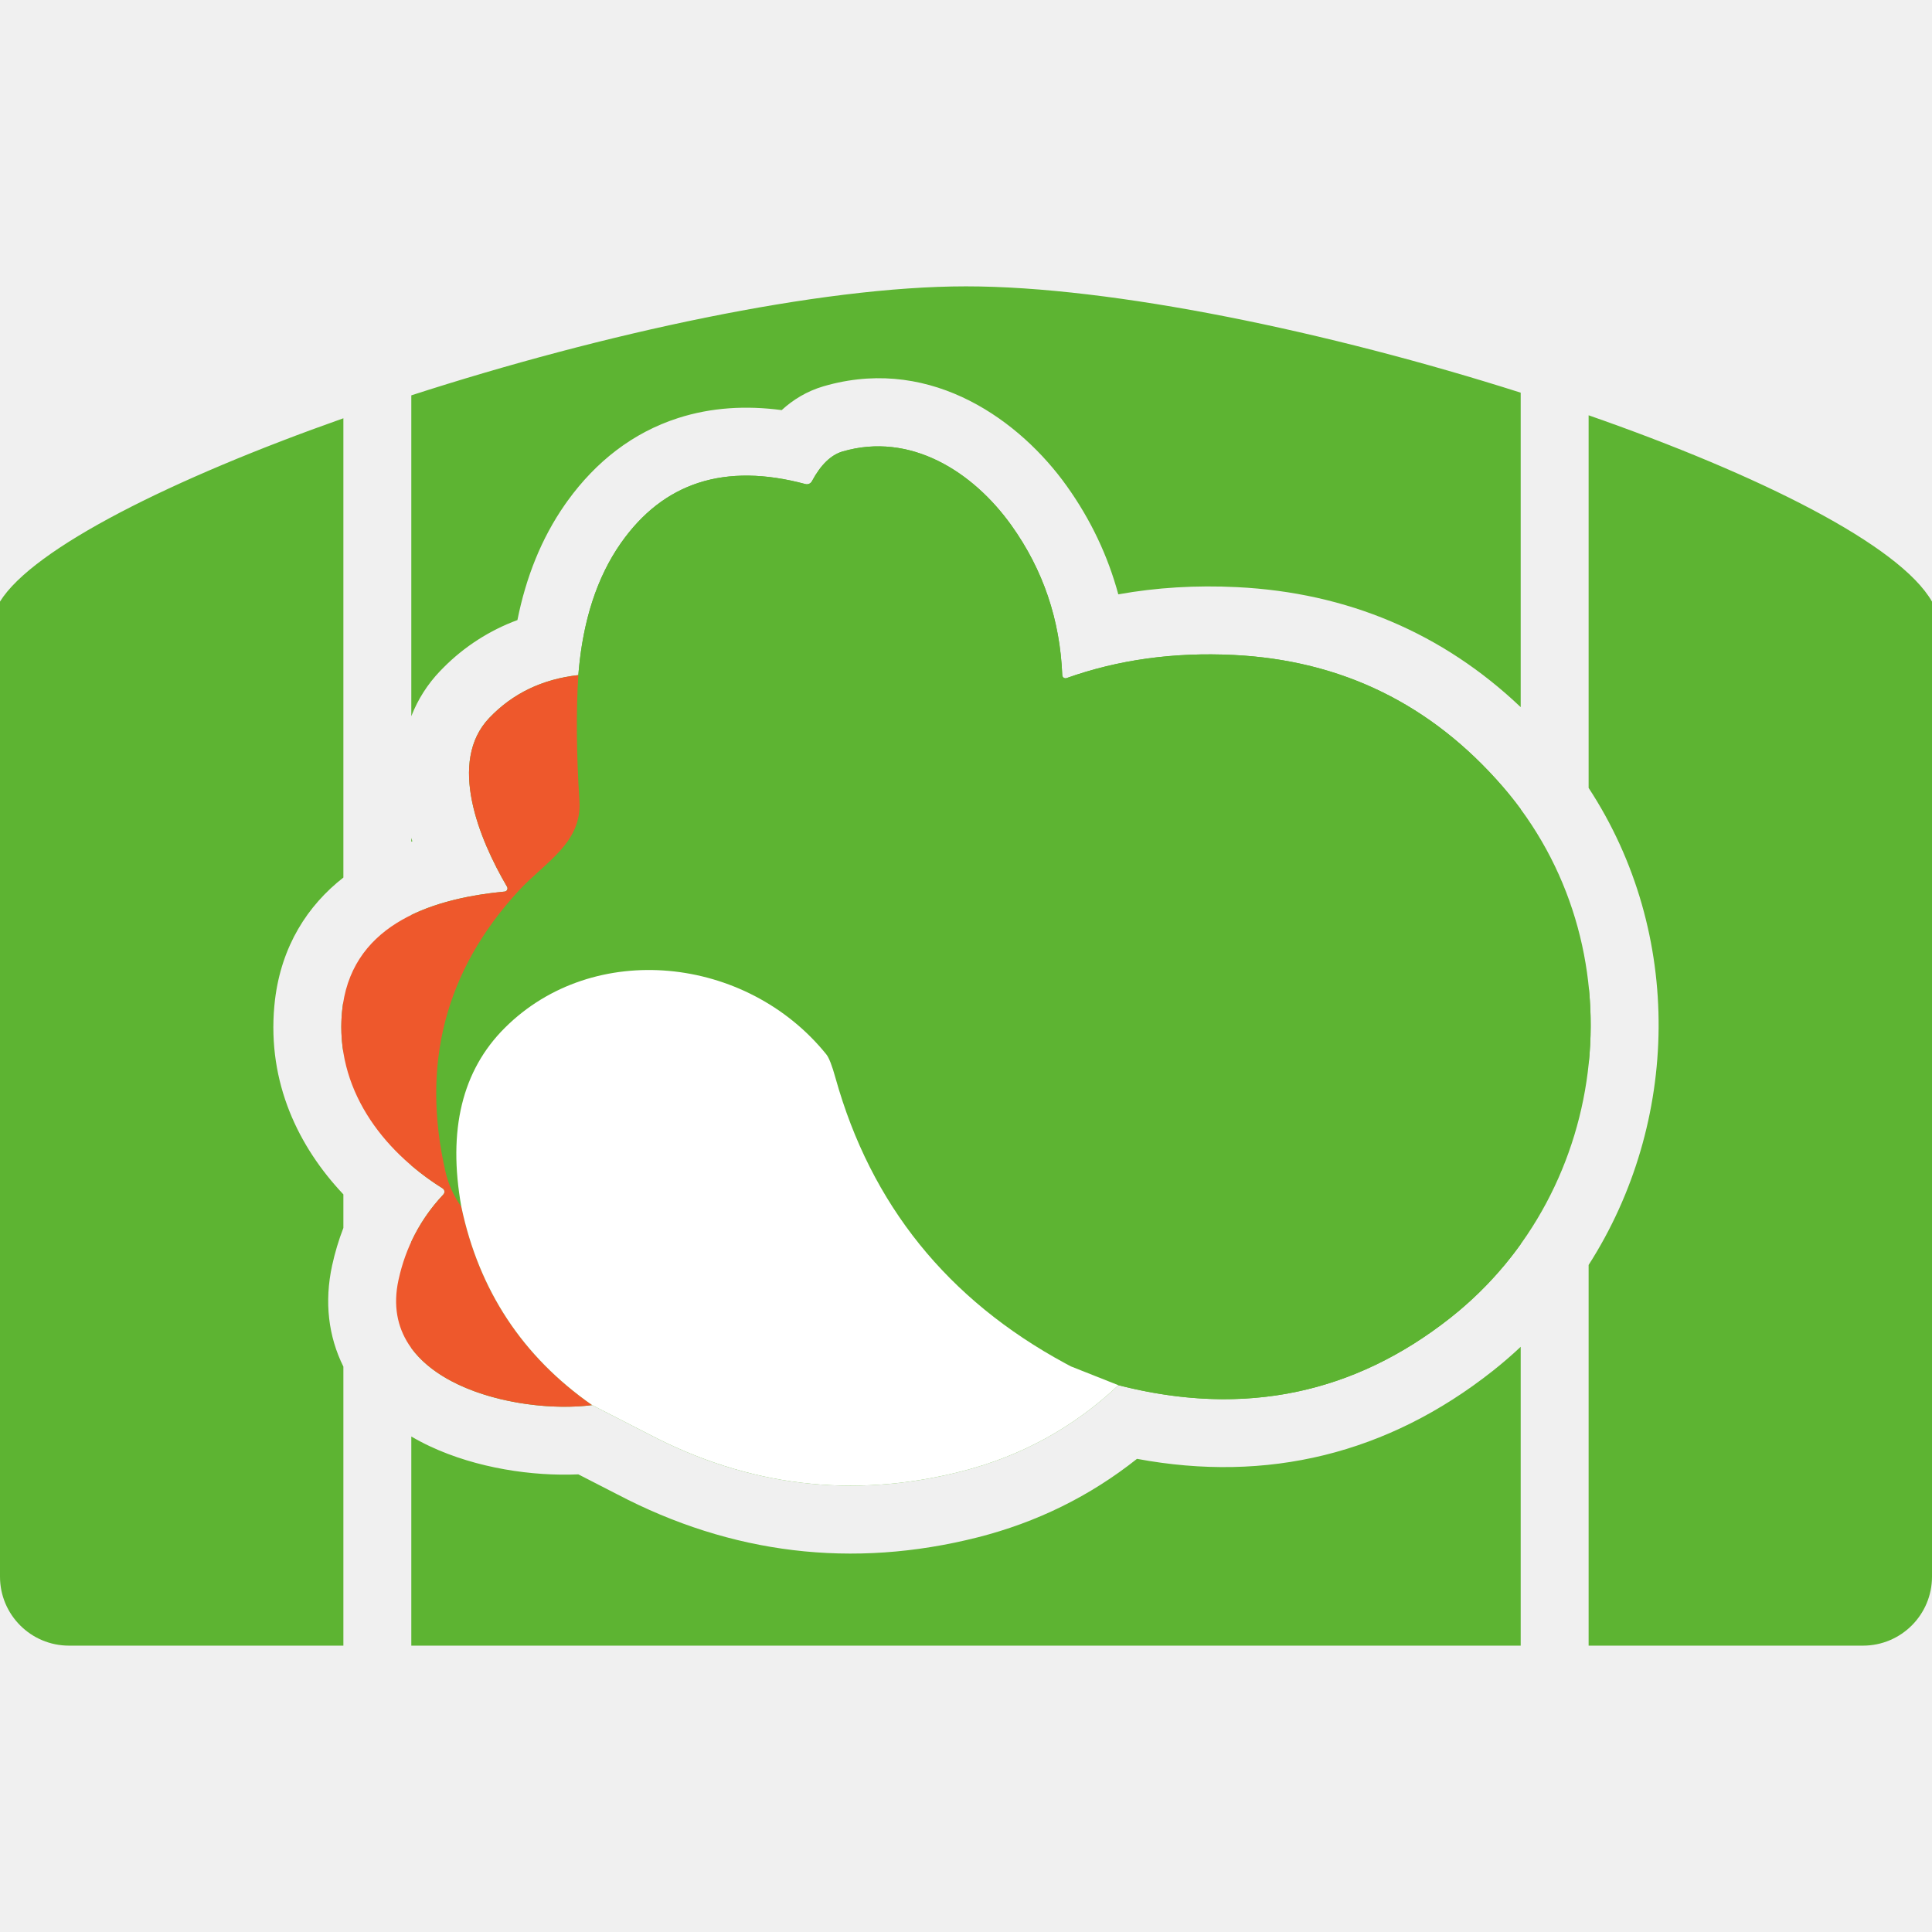
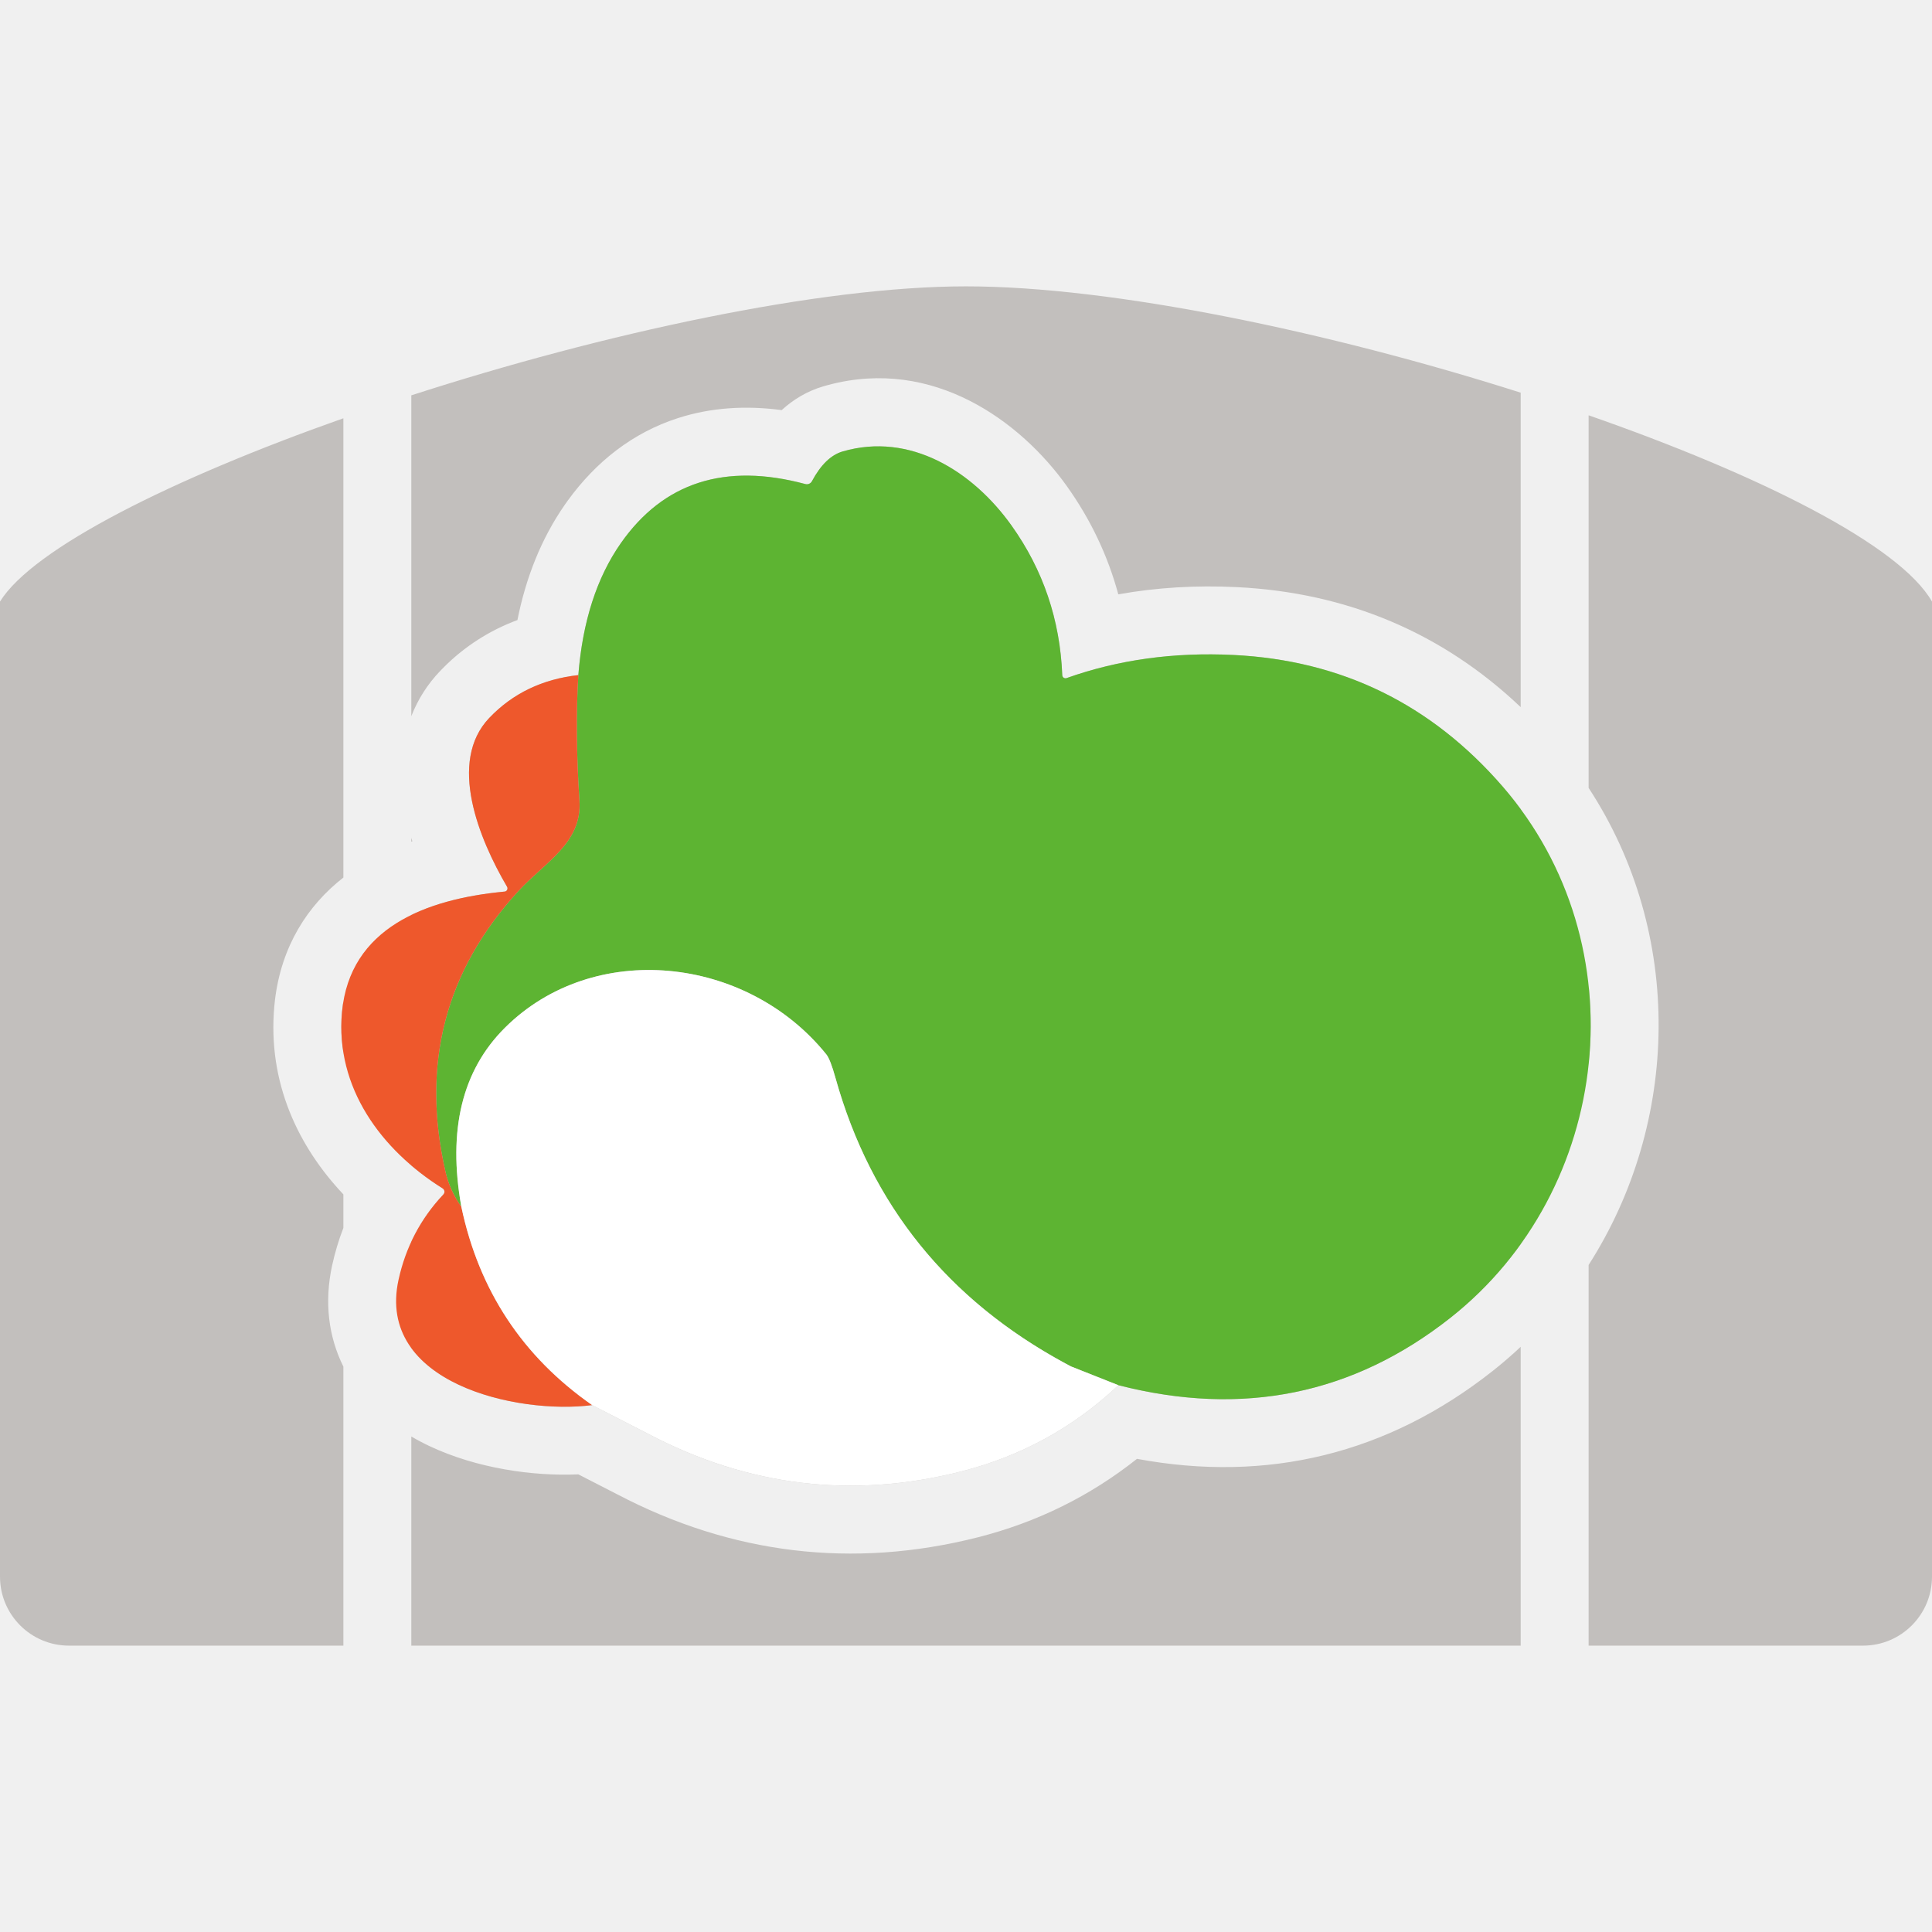
<svg xmlns="http://www.w3.org/2000/svg" fill="none" viewBox="0 0 256 256">
+   <style>
+     #cartridge { fill: #C2BFBD }
+     @media (prefers-color-scheme: dark) {
+       #cartridge { fill: #fff; }
+     }
+   </style>
  <g clip-path="url(#a)">
-     <path fill="#5DB432" d="M45.5 116.278c-4.75 3.712-8.201 9.079-9.063 16.206l-.084.803-.002.009c-.926 10.196 3.21 18.681 9.149 24.966v4.442a33.735 33.735 0 0 0-1.49 4.968c-1.056 4.839-.494 9.424 1.49 13.413v36.971H9.143A9.143 9.143 0 0 1 0 208.914V79.713c4.368-7.066 22.867-16.3 45.5-24.29v60.855Zm156 101.778h-147v-27.712c.82.479 1.642.91 2.456 1.292 6.223 2.922 13.632 3.991 19.678 3.724l5.135 2.637v-.001c15.164 7.954 31.221 9.895 47.74 5.72h.001c7.847-1.985 14.921-5.468 21.147-10.412 17.26 3.215 33.196-.649 47.107-11.626h.001a57.62 57.62 0 0 0 3.735-3.22v39.598Zm9-163.028c22.698 7.917 41.233 17.205 45.5 24.685v129.201a9.142 9.142 0 0 1-9.143 9.142H210.5v-50.442c12.065-18.838 12.669-43.867 0-63.213V55.028Zm-98.846 4.793c8.944-2.604 17.25 2.626 22.375 9.812 4.191 5.871 6.433 12.486 6.726 19.842.004.066.025.13.057.187a.436.436 0 0 0 .315.209.431.431 0 0 0 .193-.019c6.834-2.433 14.212-3.456 22.134-3.065 14.31.704 26.197 6.517 35.66 17.437.842.973 1.637 1.97 2.386 2.989v57.646a48.118 48.118 0 0 1-9.311 9.754c-12.692 10.015-27.102 13.058-43.227 9.126l-.77-.192c-5.955 5.613-12.918 9.429-20.888 11.444-14.373 3.633-28.182 1.966-41.425-5.001l-7.416-3.807c-7.285.941-19.238-1.069-23.963-7.56v-14.096a23.561 23.561 0 0 1 4.256-6.264.52.52 0 0 0 .054-.634.516.516 0 0 0-.159-.16 34.987 34.987 0 0 1-4.151-3.04v-33.193c3.618-1.759 7.953-2.68 12.362-3.099a.41.41 0 0 0 .335-.225.434.434 0 0 0-.01-.412c-3.693-6.287-7.918-16.538-2.354-22.375 3.103-3.25 7.037-5.141 11.8-5.671l.055-.658c.62-6.774 2.47-12.371 5.551-16.79 5.663-8.102 13.822-10.724 24.478-7.866a.752.752 0 0 0 .868-.377c1.164-2.175 2.521-3.488 4.069-3.942Zm98.846 70.802a49.918 49.918 0 0 1 0 10.427v-10.427Zm-165 8.849a21.275 21.275 0 0 1-.186-5.362c.045-.484.108-.954.186-1.411v6.773Zm9.137-27.991-.137.048v-.506c.046.153.09.306.137.458ZM128 37.943c19.427 0 48.115 6.014 73.5 14.088v41.67c-10.327-9.813-22.974-15.183-37.604-15.903h.001c-5.398-.267-10.645.045-15.716.956-1.383-5.11-3.658-9.91-6.826-14.348h.001c-6.121-8.582-17.663-17.088-31.554-13.411l-.663.184-.013.004c-2.237.655-4.063 1.8-5.55 3.159-4.678-.623-9.302-.368-13.723 1.052-6.037 1.94-10.9 5.8-14.633 10.954l-.358.503-.005.008c-3.132 4.493-5.168 9.66-6.296 15.304a26.955 26.955 0 0 0-9.796 6.295l-.44.451-.007.006A18.133 18.133 0 0 0 54.5 94.9V52.386c25.376-8.202 54.051-14.443 73.5-14.443Z" />
+     <path id="cartridge" d="M45.5 116.278c-4.75 3.712-8.201 9.079-9.063 16.206l-.084.803-.002.009c-.926 10.196 3.21 18.681 9.149 24.966v4.442a33.735 33.735 0 0 0-1.49 4.968c-1.056 4.839-.494 9.424 1.49 13.413v36.971H9.143A9.143 9.143 0 0 1 0 208.914V79.713c4.368-7.066 22.867-16.3 45.5-24.29v60.855Zm156 101.778h-147v-27.712c.82.479 1.642.91 2.456 1.292 6.223 2.922 13.632 3.991 19.678 3.724l5.135 2.637v-.001c15.164 7.954 31.221 9.895 47.74 5.72h.001c7.847-1.985 14.921-5.468 21.147-10.412 17.26 3.215 33.196-.649 47.107-11.626h.001a57.62 57.62 0 0 0 3.735-3.22v39.598Zm9-163.028c22.698 7.917 41.233 17.205 45.5 24.685v129.201a9.142 9.142 0 0 1-9.143 9.142H210.5v-50.442c12.065-18.838 12.669-43.867 0-63.213V55.028Zm-98.846 4.793c8.944-2.604 17.25 2.626 22.375 9.812 4.191 5.871 6.433 12.486 6.726 19.842.004.066.025.13.057.187a.436.436 0 0 0 .315.209.431.431 0 0 0 .193-.019c6.834-2.433 14.212-3.456 22.134-3.065 14.31.704 26.197 6.517 35.66 17.437.842.973 1.637 1.97 2.386 2.989v57.646a48.118 48.118 0 0 1-9.311 9.754c-12.692 10.015-27.102 13.058-43.227 9.126l-.77-.192c-5.955 5.613-12.918 9.429-20.888 11.444-14.373 3.633-28.182 1.966-41.425-5.001l-7.416-3.807c-7.285.941-19.238-1.069-23.963-7.56v-14.096a23.561 23.561 0 0 1 4.256-6.264.52.52 0 0 0 .054-.634.516.516 0 0 0-.159-.16 34.987 34.987 0 0 1-4.151-3.04v-33.193c3.618-1.759 7.953-2.68 12.362-3.099a.41.41 0 0 0 .335-.225.434.434 0 0 0-.01-.412c-3.693-6.287-7.918-16.538-2.354-22.375 3.103-3.25 7.037-5.141 11.8-5.671l.055-.658c.62-6.774 2.47-12.371 5.551-16.79 5.663-8.102 13.822-10.724 24.478-7.866a.752.752 0 0 0 .868-.377c1.164-2.175 2.521-3.488 4.069-3.942Zm98.846 70.802a49.918 49.918 0 0 1 0 10.427v-10.427Zm-165 8.849a21.275 21.275 0 0 1-.186-5.362c.045-.484.108-.954.186-1.411v6.773Zm9.137-27.991-.137.048v-.506c.046.153.09.306.137.458ZM128 37.943c19.427 0 48.115 6.014 73.5 14.088v41.67c-10.327-9.813-22.974-15.183-37.604-15.903h.001c-5.398-.267-10.645.045-15.716.956-1.383-5.11-3.658-9.91-6.826-14.348h.001c-6.121-8.582-17.663-17.088-31.554-13.411l-.663.184-.013.004c-2.237.655-4.063 1.8-5.55 3.159-4.678-.623-9.302-.368-13.723 1.052-6.037 1.94-10.9 5.8-14.633 10.954l-.358.503-.005.008c-3.132 4.493-5.168 9.66-6.296 15.304a26.955 26.955 0 0 0-9.796 6.295l-.44.451-.007.006A18.133 18.133 0 0 0 54.5 94.9V52.386c25.376-8.202 54.051-14.443 73.5-14.443Z" />
    <path fill="#5DB432" d="m148.193 183.547-6.287-2.49c-16.032-8.445-26.43-21.179-31.193-38.201-.46-1.66-.868-2.71-1.224-3.149-10.565-13.096-30.848-15.22-42.595-3.515-5.662 5.642-7.584 13.547-5.763 23.714-1.026-1.443-1.726-2.991-2.103-4.644-3.257-14.247-.031-26.65 9.676-37.208 3.494-3.797 8.442-6.35 8.075-11.946-.404-6.206-.453-11.758-.146-16.653.558-7.071 2.427-12.887 5.607-17.448 5.662-8.103 13.822-10.726 24.477-7.866a.766.766 0 0 0 .869-.377c1.164-2.176 2.52-3.49 4.069-3.944 8.943-2.604 17.249 2.626 22.375 9.812 4.191 5.872 6.433 12.487 6.726 19.844a.42.42 0 0 0 .19.327.424.424 0 0 0 .375.05c6.834-2.434 14.212-3.456 22.134-3.065 14.31.704 26.196 6.517 35.66 17.437 18.149 20.963 14.561 53.432-6.925 70.389-12.894 10.174-27.56 13.152-43.997 8.933Z" />
    <path fill="#EE582C" d="M76.633 89.455c-.307 4.895-.258 10.447.146 16.653.367 5.596-4.581 8.149-8.075 11.946-9.707 10.558-12.933 22.961-9.676 37.208.377 1.653 1.077 3.201 2.103 4.644 2.336 11.081 8.113 19.84 17.333 26.277-9.959 1.287-28.641-2.939-25.66-16.59.948-4.345 2.932-8.121 5.952-11.329a.52.52 0 0 0-.105-.795c-8.127-5.084-14.247-13.348-13.337-23.358 1.026-11.151 11.078-14.98 21.549-15.973a.41.41 0 0 0 .335-.226.43.43 0 0 0-.01-.412c-3.693-6.287-7.92-16.538-2.354-22.375 3.103-3.25 7.036-5.14 11.799-5.67Z" />
    <path fill="#fff" d="M66.894 136.193c11.747-11.706 32.03-9.582 42.596 3.514.355.44.763 1.489 1.223 3.149 4.689 16.756 14.837 29.357 30.446 37.802l.748.399 6.286 2.49c-5.956 5.614-12.919 9.428-20.89 11.443-14.372 3.634-28.18 1.967-41.423-5l-7.417-3.807c-9.219-6.437-14.997-15.196-17.333-26.277-1.82-10.167.101-18.072 5.764-23.713ZM95.76 192.77a67.654 67.654 0 0 1-1.229-.264l1.23.264Z" />
  </g>
  <defs>
    <clipPath id="a">
      <path fill="#fff" d="M0 0h256v256H0z" />
    </clipPath>
  </defs>
</svg>
